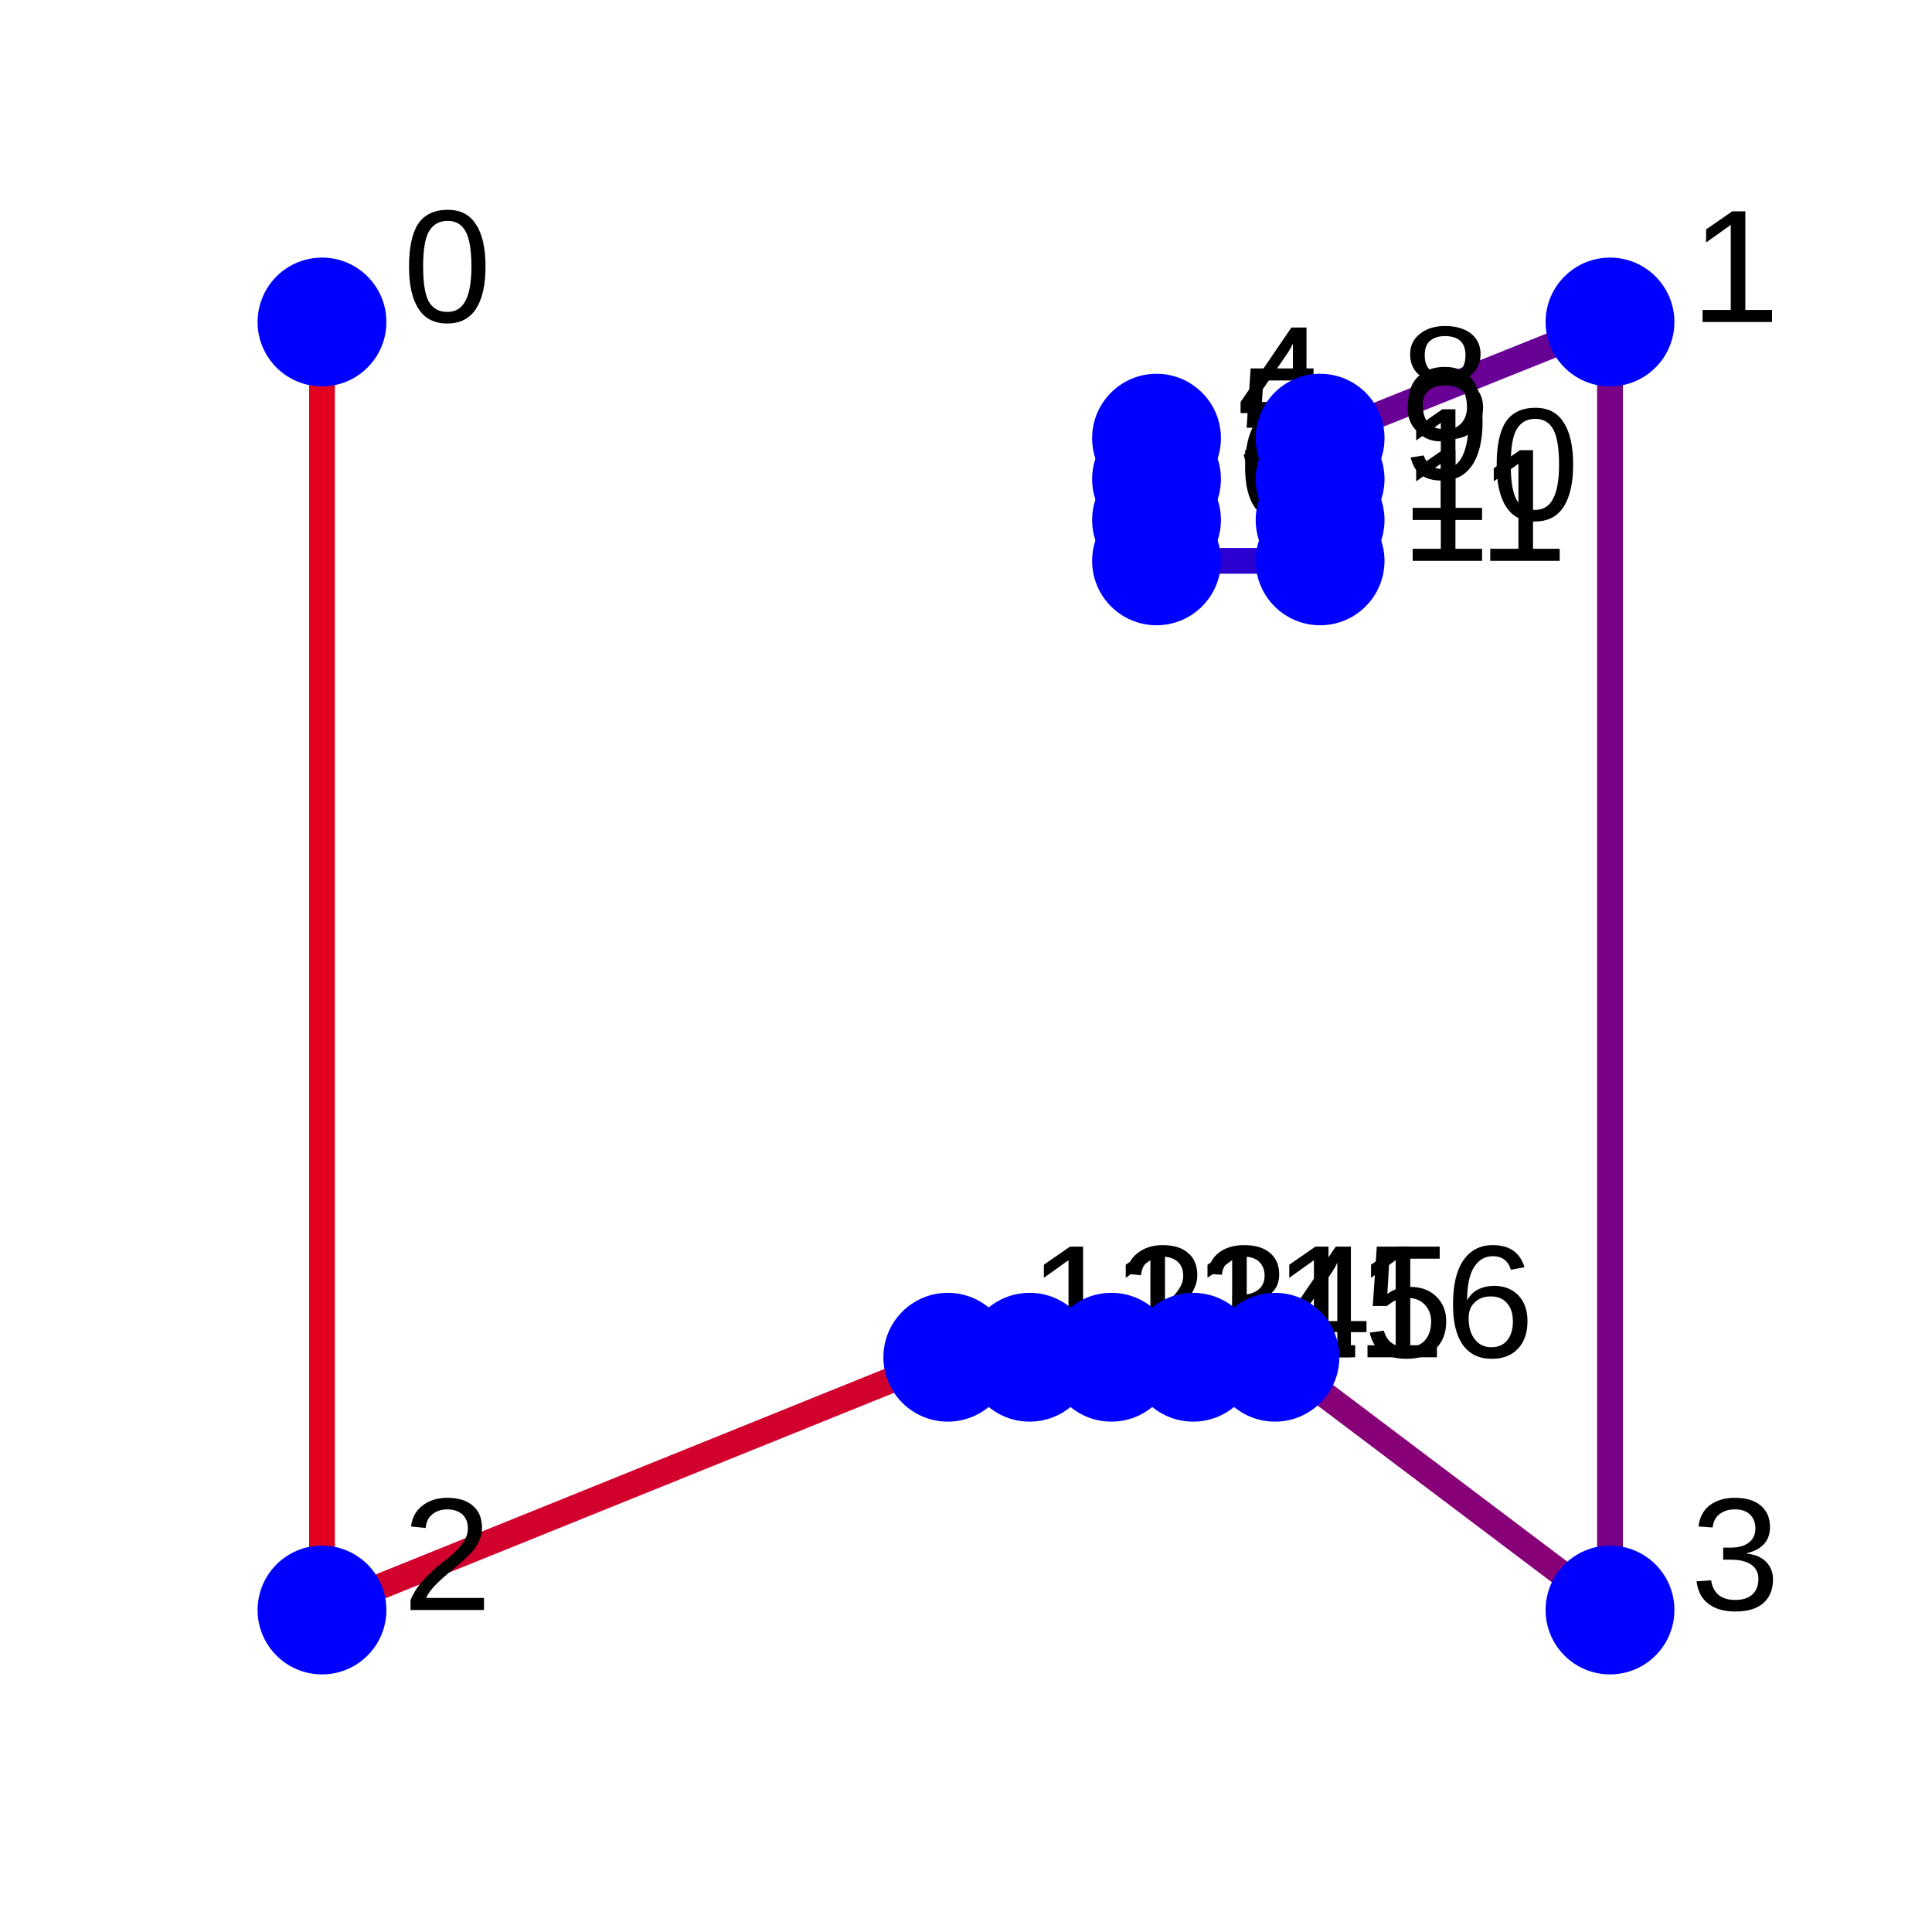
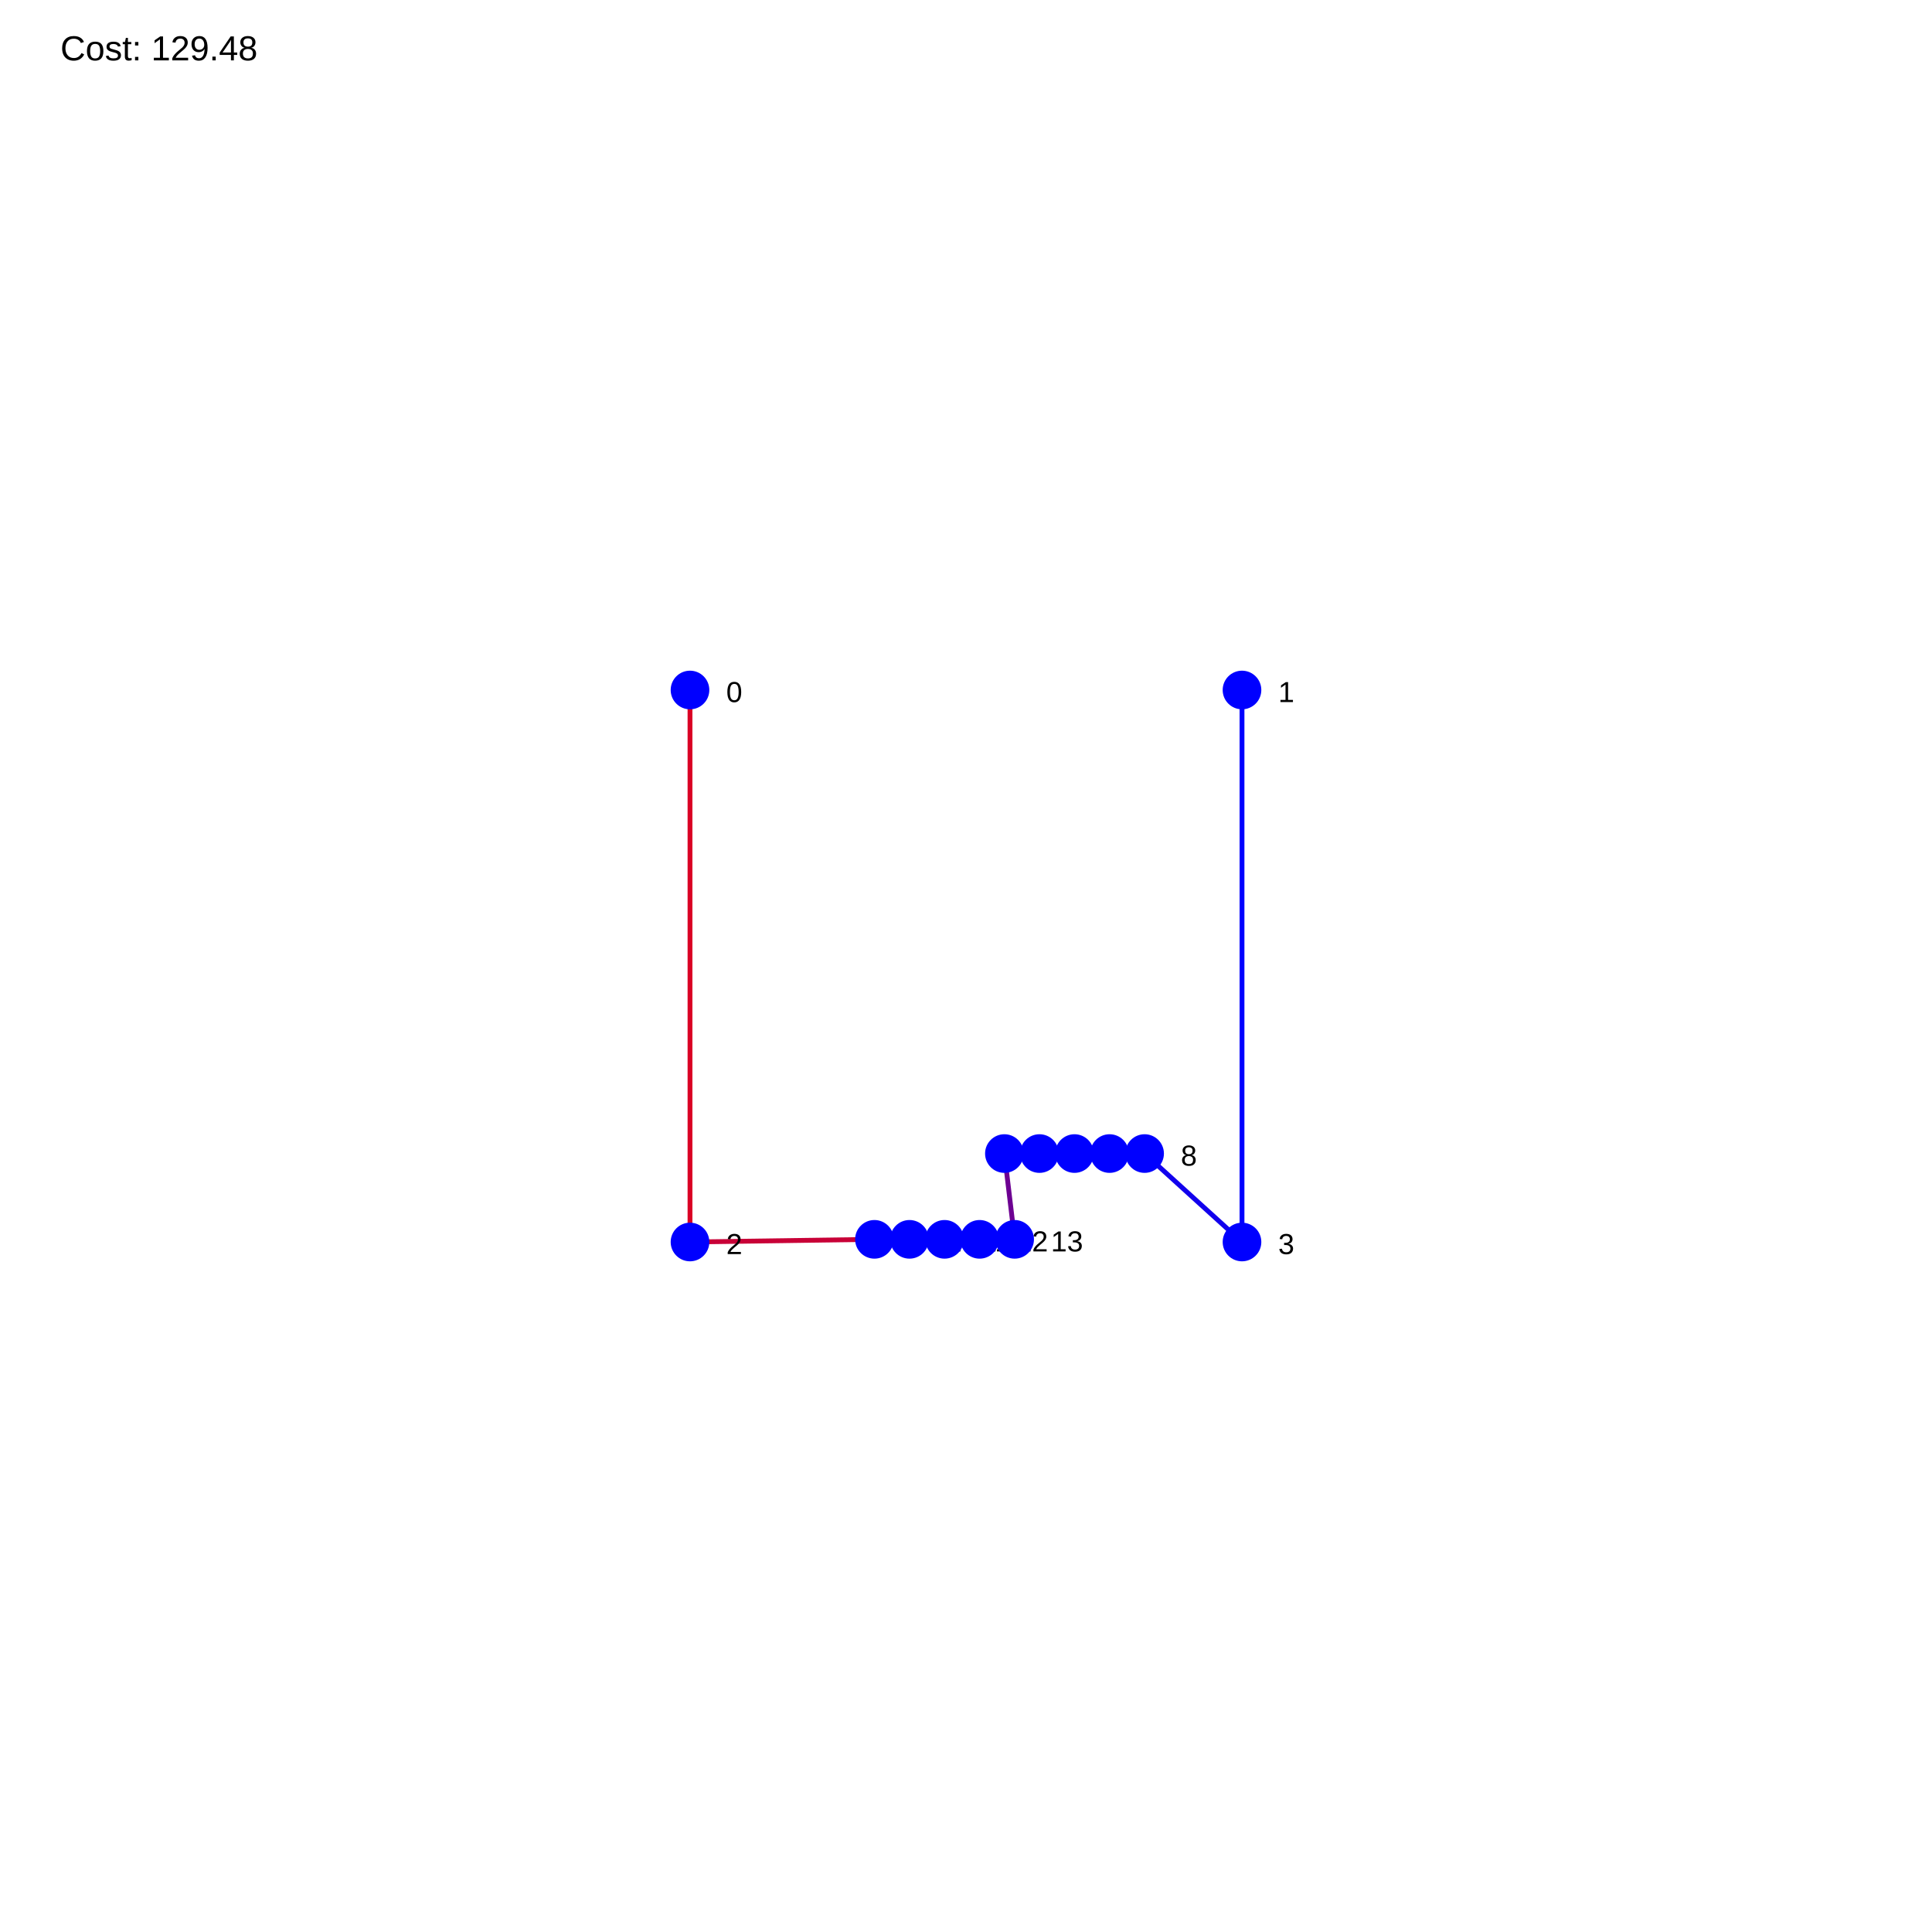
- <svg xmlns="http://www.w3.org/2000/svg" viewBox="-5 -5 60 60">
-   <rect x="-5" y="-5" width="60" height="60" fill="white" />
+ <svg xmlns="http://www.w3.org/2000/svg" width="800" height="800" viewBox="-257.143 -257.143 800 800">
+   <rect x="-257.143" y="-257.143" width="800" height="800" fill="white" />
  <g>
-     <line x1="30.917" y1="8.608" x2="30.917" y2="9.878" stroke="rgb(0,0,255)" stroke-width="0.8" />
-     <line x1="30.917" y1="9.878" x2="30.917" y2="11.149" stroke="rgb(15,0,240)" stroke-width="0.8" />
-     <line x1="30.917" y1="11.149" x2="30.917" y2="12.418" stroke="rgb(30,0,225)" stroke-width="0.8" />
-     <line x1="30.917" y1="12.418" x2="35.997" y2="12.418" stroke="rgb(45,0,210)" stroke-width="0.8" />
-     <line x1="35.997" y1="12.418" x2="35.997" y2="11.149" stroke="rgb(60,0,195)" stroke-width="0.8" />
-     <line x1="35.997" y1="11.149" x2="35.997" y2="9.878" stroke="rgb(75,0,180)" stroke-width="0.8" />
-     <line x1="35.997" y1="9.878" x2="35.997" y2="8.608" stroke="rgb(90,0,165)" stroke-width="0.8" />
-     <line x1="35.997" y1="8.608" x2="45" y2="5" stroke="rgb(105,0,150)" stroke-width="0.8" />
-     <line x1="45" y1="5" x2="45" y2="45" stroke="rgb(120,0,135)" stroke-width="0.8" />
-     <line x1="45" y1="45" x2="34.595" y2="37.15" stroke="rgb(135,0,120)" stroke-width="0.8" />
-     <line x1="34.595" y1="37.15" x2="32.055" y2="37.15" stroke="rgb(150,0,105)" stroke-width="0.8" />
-     <line x1="32.055" y1="37.15" x2="29.515" y2="37.15" stroke="rgb(165,0,90)" stroke-width="0.8" />
-     <line x1="29.515" y1="37.15" x2="26.975" y2="37.15" stroke="rgb(180,0,75)" stroke-width="0.8" />
-     <line x1="26.975" y1="37.15" x2="24.435" y2="37.15" stroke="rgb(195,0,60)" stroke-width="0.8" />
-     <line x1="24.435" y1="37.15" x2="5" y2="45" stroke="rgb(210,0,45)" stroke-width="0.8" />
-     <line x1="5" y1="45" x2="5" y2="5" stroke="rgb(225,0,30)" stroke-width="0.8" />
-     <line x1="5" y1="5" x2="5" y2="5" stroke="rgb(240,0,15)" stroke-width="0.8" />
+     <line x1="257.143" y1="28.571" x2="257.143" y2="257.143" stroke="rgb(0,0,255)" stroke-width="2" />
+     <line x1="257.143" y1="257.143" x2="216.813" y2="220.519" stroke="rgb(18,0,237)" stroke-width="2" />
+     <line x1="216.813" y1="220.519" x2="202.299" y2="220.519" stroke="rgb(36,0,219)" stroke-width="2" />
+     <line x1="202.299" y1="220.519" x2="187.785" y2="220.519" stroke="rgb(54,0,201)" stroke-width="2" />
+     <line x1="187.785" y1="220.519" x2="173.27" y2="220.519" stroke="rgb(72,0,183)" stroke-width="2" />
+     <line x1="173.27" y1="220.519" x2="158.756" y2="220.519" stroke="rgb(91,0,164)" stroke-width="2" />
+     <line x1="158.756" y1="220.519" x2="163.001" y2="256.039" stroke="rgb(109,0,146)" stroke-width="2" />
+     <line x1="163.001" y1="256.039" x2="148.487" y2="256.039" stroke="rgb(127,0,128)" stroke-width="2" />
+     <line x1="148.487" y1="256.039" x2="133.972" y2="256.039" stroke="rgb(145,0,110)" stroke-width="2" />
+     <line x1="133.972" y1="256.039" x2="119.458" y2="256.039" stroke="rgb(163,0,92)" stroke-width="2" />
+     <line x1="119.458" y1="256.039" x2="104.944" y2="256.039" stroke="rgb(182,0,73)" stroke-width="2" />
+     <line x1="104.944" y1="256.039" x2="28.571" y2="257.143" stroke="rgb(200,0,55)" stroke-width="2" />
+     <line x1="28.571" y1="257.143" x2="28.571" y2="28.571" stroke="rgb(218,0,37)" stroke-width="2" />
+     <line x1="28.571" y1="28.571" x2="28.571" y2="28.571" stroke="rgb(236,0,19)" stroke-width="2" />
  </g>
  <g>
-     <circle cx="5" cy="5" r="2" fill="blue" />
-     <text x="7.5" y="5" font-family="Arial" font-size="5" fill="black">0</text>
-     <circle cx="45" cy="5" r="2" fill="blue" />
-     <text x="47.5" y="5" font-family="Arial" font-size="5" fill="black">1</text>
-     <circle cx="5" cy="45" r="2" fill="blue" />
-     <text x="7.5" y="45" font-family="Arial" font-size="5" fill="black">2</text>
-     <circle cx="45" cy="45" r="2" fill="blue" />
-     <text x="47.5" y="45" font-family="Arial" font-size="5" fill="black">3</text>
-     <circle cx="30.917" cy="8.608" r="2" fill="blue" />
-     <text x="33.417" y="8.608" font-family="Arial" font-size="5" fill="black">4</text>
-     <circle cx="30.917" cy="9.878" r="2" fill="blue" />
-     <text x="33.417" y="9.878" font-family="Arial" font-size="5" fill="black">5</text>
-     <circle cx="30.917" cy="11.149" r="2" fill="blue" />
-     <text x="33.417" y="11.149" font-family="Arial" font-size="5" fill="black">6</text>
-     <circle cx="30.917" cy="12.418" r="2" fill="blue" />
-     <text x="33.417" y="12.418" font-family="Arial" font-size="5" fill="black">7</text>
-     <circle cx="35.997" cy="8.608" r="2" fill="blue" />
-     <text x="38.497" y="8.608" font-family="Arial" font-size="5" fill="black">8</text>
-     <circle cx="35.997" cy="9.878" r="2" fill="blue" />
-     <text x="38.497" y="9.878" font-family="Arial" font-size="5" fill="black">9</text>
-     <circle cx="35.997" cy="11.149" r="2" fill="blue" />
-     <text x="38.497" y="11.149" font-family="Arial" font-size="5" fill="black">10</text>
-     <circle cx="35.997" cy="12.418" r="2" fill="blue" />
-     <text x="38.497" y="12.418" font-family="Arial" font-size="5" fill="black">11</text>
-     <circle cx="24.435" cy="37.15" r="2" fill="blue" />
-     <text x="26.935" y="37.15" font-family="Arial" font-size="5" fill="black">12</text>
-     <circle cx="26.975" cy="37.15" r="2" fill="blue" />
-     <text x="29.475" y="37.15" font-family="Arial" font-size="5" fill="black">13</text>
-     <circle cx="29.515" cy="37.15" r="2" fill="blue" />
-     <text x="32.015" y="37.15" font-family="Arial" font-size="5" fill="black">14</text>
-     <circle cx="32.055" cy="37.15" r="2" fill="blue" />
-     <text x="34.555" y="37.15" font-family="Arial" font-size="5" fill="black">15</text>
-     <circle cx="34.595" cy="37.15" r="2" fill="blue" />
-     <text x="37.095" y="37.15" font-family="Arial" font-size="5" fill="black">16</text>
+     <circle cx="28.571" cy="28.571" r="8" fill="blue" />
+     <text x="43.571" y="33.571" font-family="Arial" font-size="12" fill="black">0</text>
+     <circle cx="257.143" cy="28.571" r="8" fill="blue" />
+     <text x="272.143" y="33.571" font-family="Arial" font-size="12" fill="black">1</text>
+     <circle cx="28.571" cy="257.143" r="8" fill="blue" />
+     <text x="43.571" y="262.143" font-family="Arial" font-size="12" fill="black">2</text>
+     <circle cx="257.143" cy="257.143" r="8" fill="blue" />
+     <text x="272.143" y="262.143" font-family="Arial" font-size="12" fill="black">3</text>
+     <circle cx="158.756" cy="220.519" r="8" fill="blue" />
+     <text x="173.756" y="225.519" font-family="Arial" font-size="12" fill="black">4</text>
+     <circle cx="173.27" cy="220.519" r="8" fill="blue" />
+     <text x="188.27" y="225.519" font-family="Arial" font-size="12" fill="black">5</text>
+     <circle cx="187.785" cy="220.519" r="8" fill="blue" />
+     <text x="202.785" y="225.519" font-family="Arial" font-size="12" fill="black">6</text>
+     <circle cx="202.299" cy="220.519" r="8" fill="blue" />
+     <text x="217.299" y="225.519" font-family="Arial" font-size="12" fill="black">7</text>
+     <circle cx="216.813" cy="220.519" r="8" fill="blue" />
+     <text x="231.813" y="225.519" font-family="Arial" font-size="12" fill="black">8</text>
+     <circle cx="104.944" cy="256.039" r="8" fill="blue" />
+     <text x="119.944" y="261.039" font-family="Arial" font-size="12" fill="black">9</text>
+     <circle cx="119.458" cy="256.039" r="8" fill="blue" />
+     <text x="134.458" y="261.039" font-family="Arial" font-size="12" fill="black">10</text>
+     <circle cx="133.972" cy="256.039" r="8" fill="blue" />
+     <text x="148.972" y="261.039" font-family="Arial" font-size="12" fill="black">11</text>
+     <circle cx="148.487" cy="256.039" r="8" fill="blue" />
+     <text x="163.487" y="261.039" font-family="Arial" font-size="12" fill="black">12</text>
+     <circle cx="163.001" cy="256.039" r="8" fill="blue" />
+     <text x="178.001" y="261.039" font-family="Arial" font-size="12" fill="black">13</text>
  </g>
+   <text x="-232.143" y="-232.143" font-family="Arial" font-size="14.4" fill="black"> Cost: 129.48</text>
</svg>
